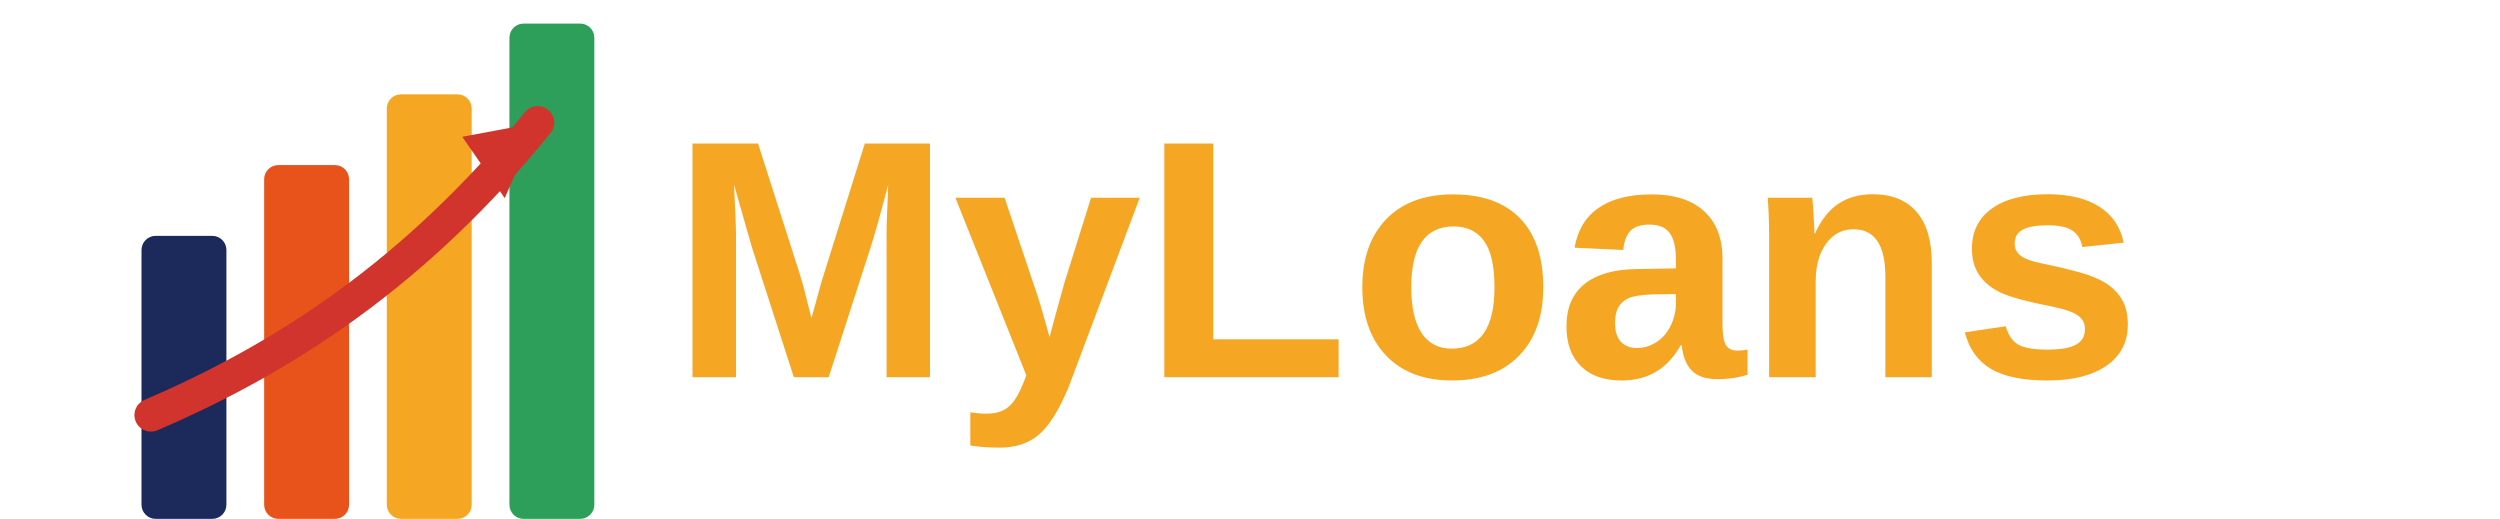
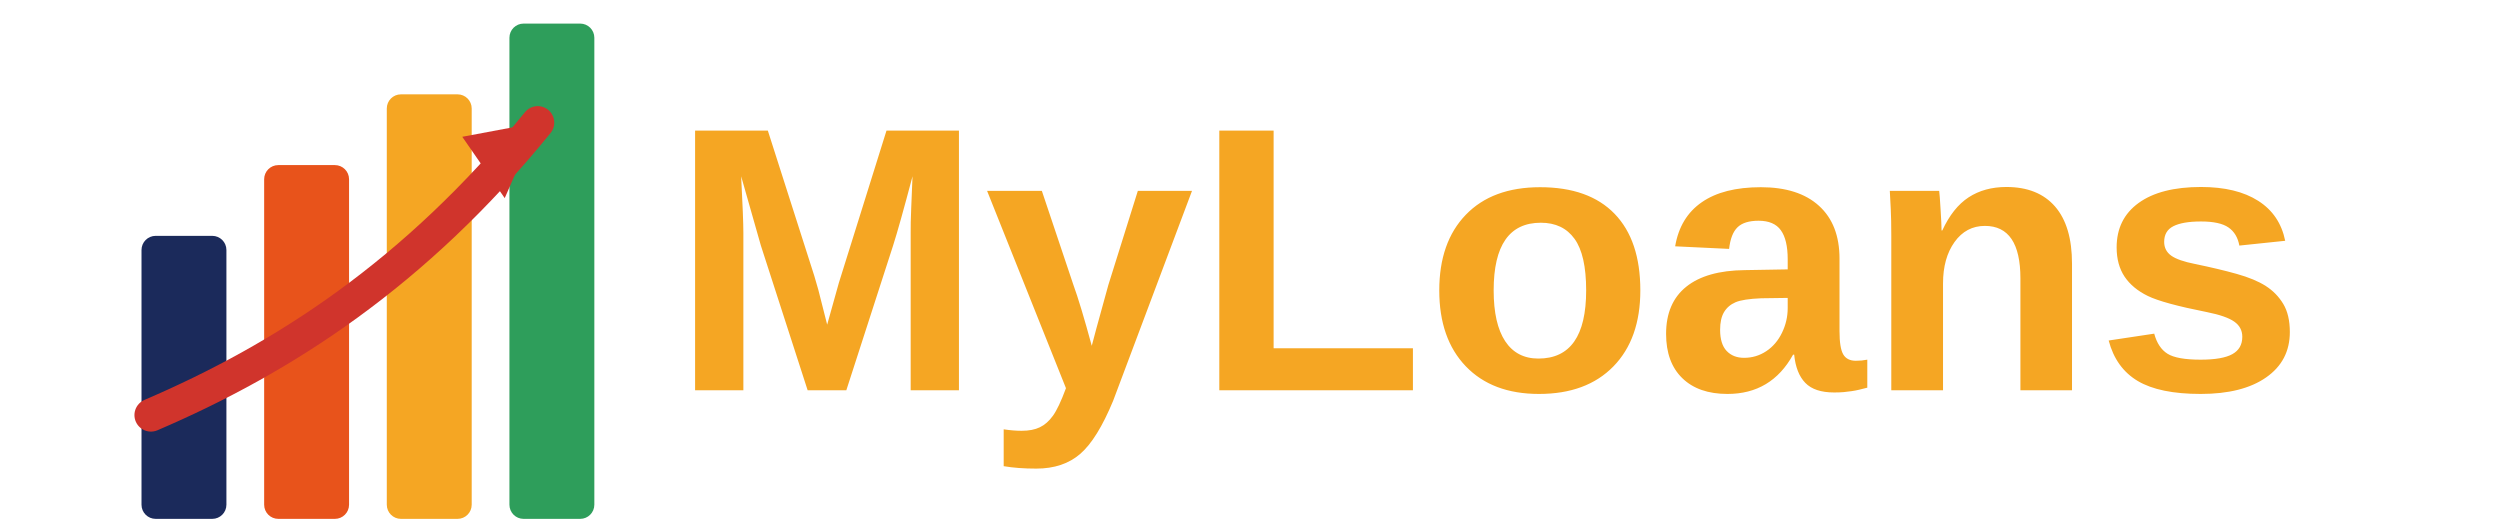
<svg xmlns="http://www.w3.org/2000/svg" viewBox="0 0 530 110" width="530" height="110" role="img" aria-label="MyLoans">
  <g transform="translate(30, 0)">
    <rect x="0" y="50" width="18" height="60" rx="3" fill="#1B2A5B" />
    <rect x="26" y="35" width="18" height="75" rx="3" fill="#E8531B" />
    <rect x="52" y="20" width="18" height="90" rx="3" fill="#F5A623" />
    <rect x="78" y="5" width="18" height="105" rx="3" fill="#2E9E5B" />
    <path d="M2 88 C 30 76, 58 58, 84 26" fill="none" stroke="#D0342C" stroke-width="7" stroke-linecap="round" />
    <path d="M84 26 l -16 3 l 9 13 z" fill="#D0342C" />
-     <text x="112" y="55" font-family="Arial, Helvetica, sans-serif" font-size="72" font-weight="700" dominant-baseline="central" fill="#F5A623">MyLoans</text>
+     <text x="112" y="55" font-family="Arial, Helvetica, sans-serif" font-size="80" font-weight="700" dominant-baseline="central" fill="#F5A623">MyLoans</text>
  </g>
</svg>
